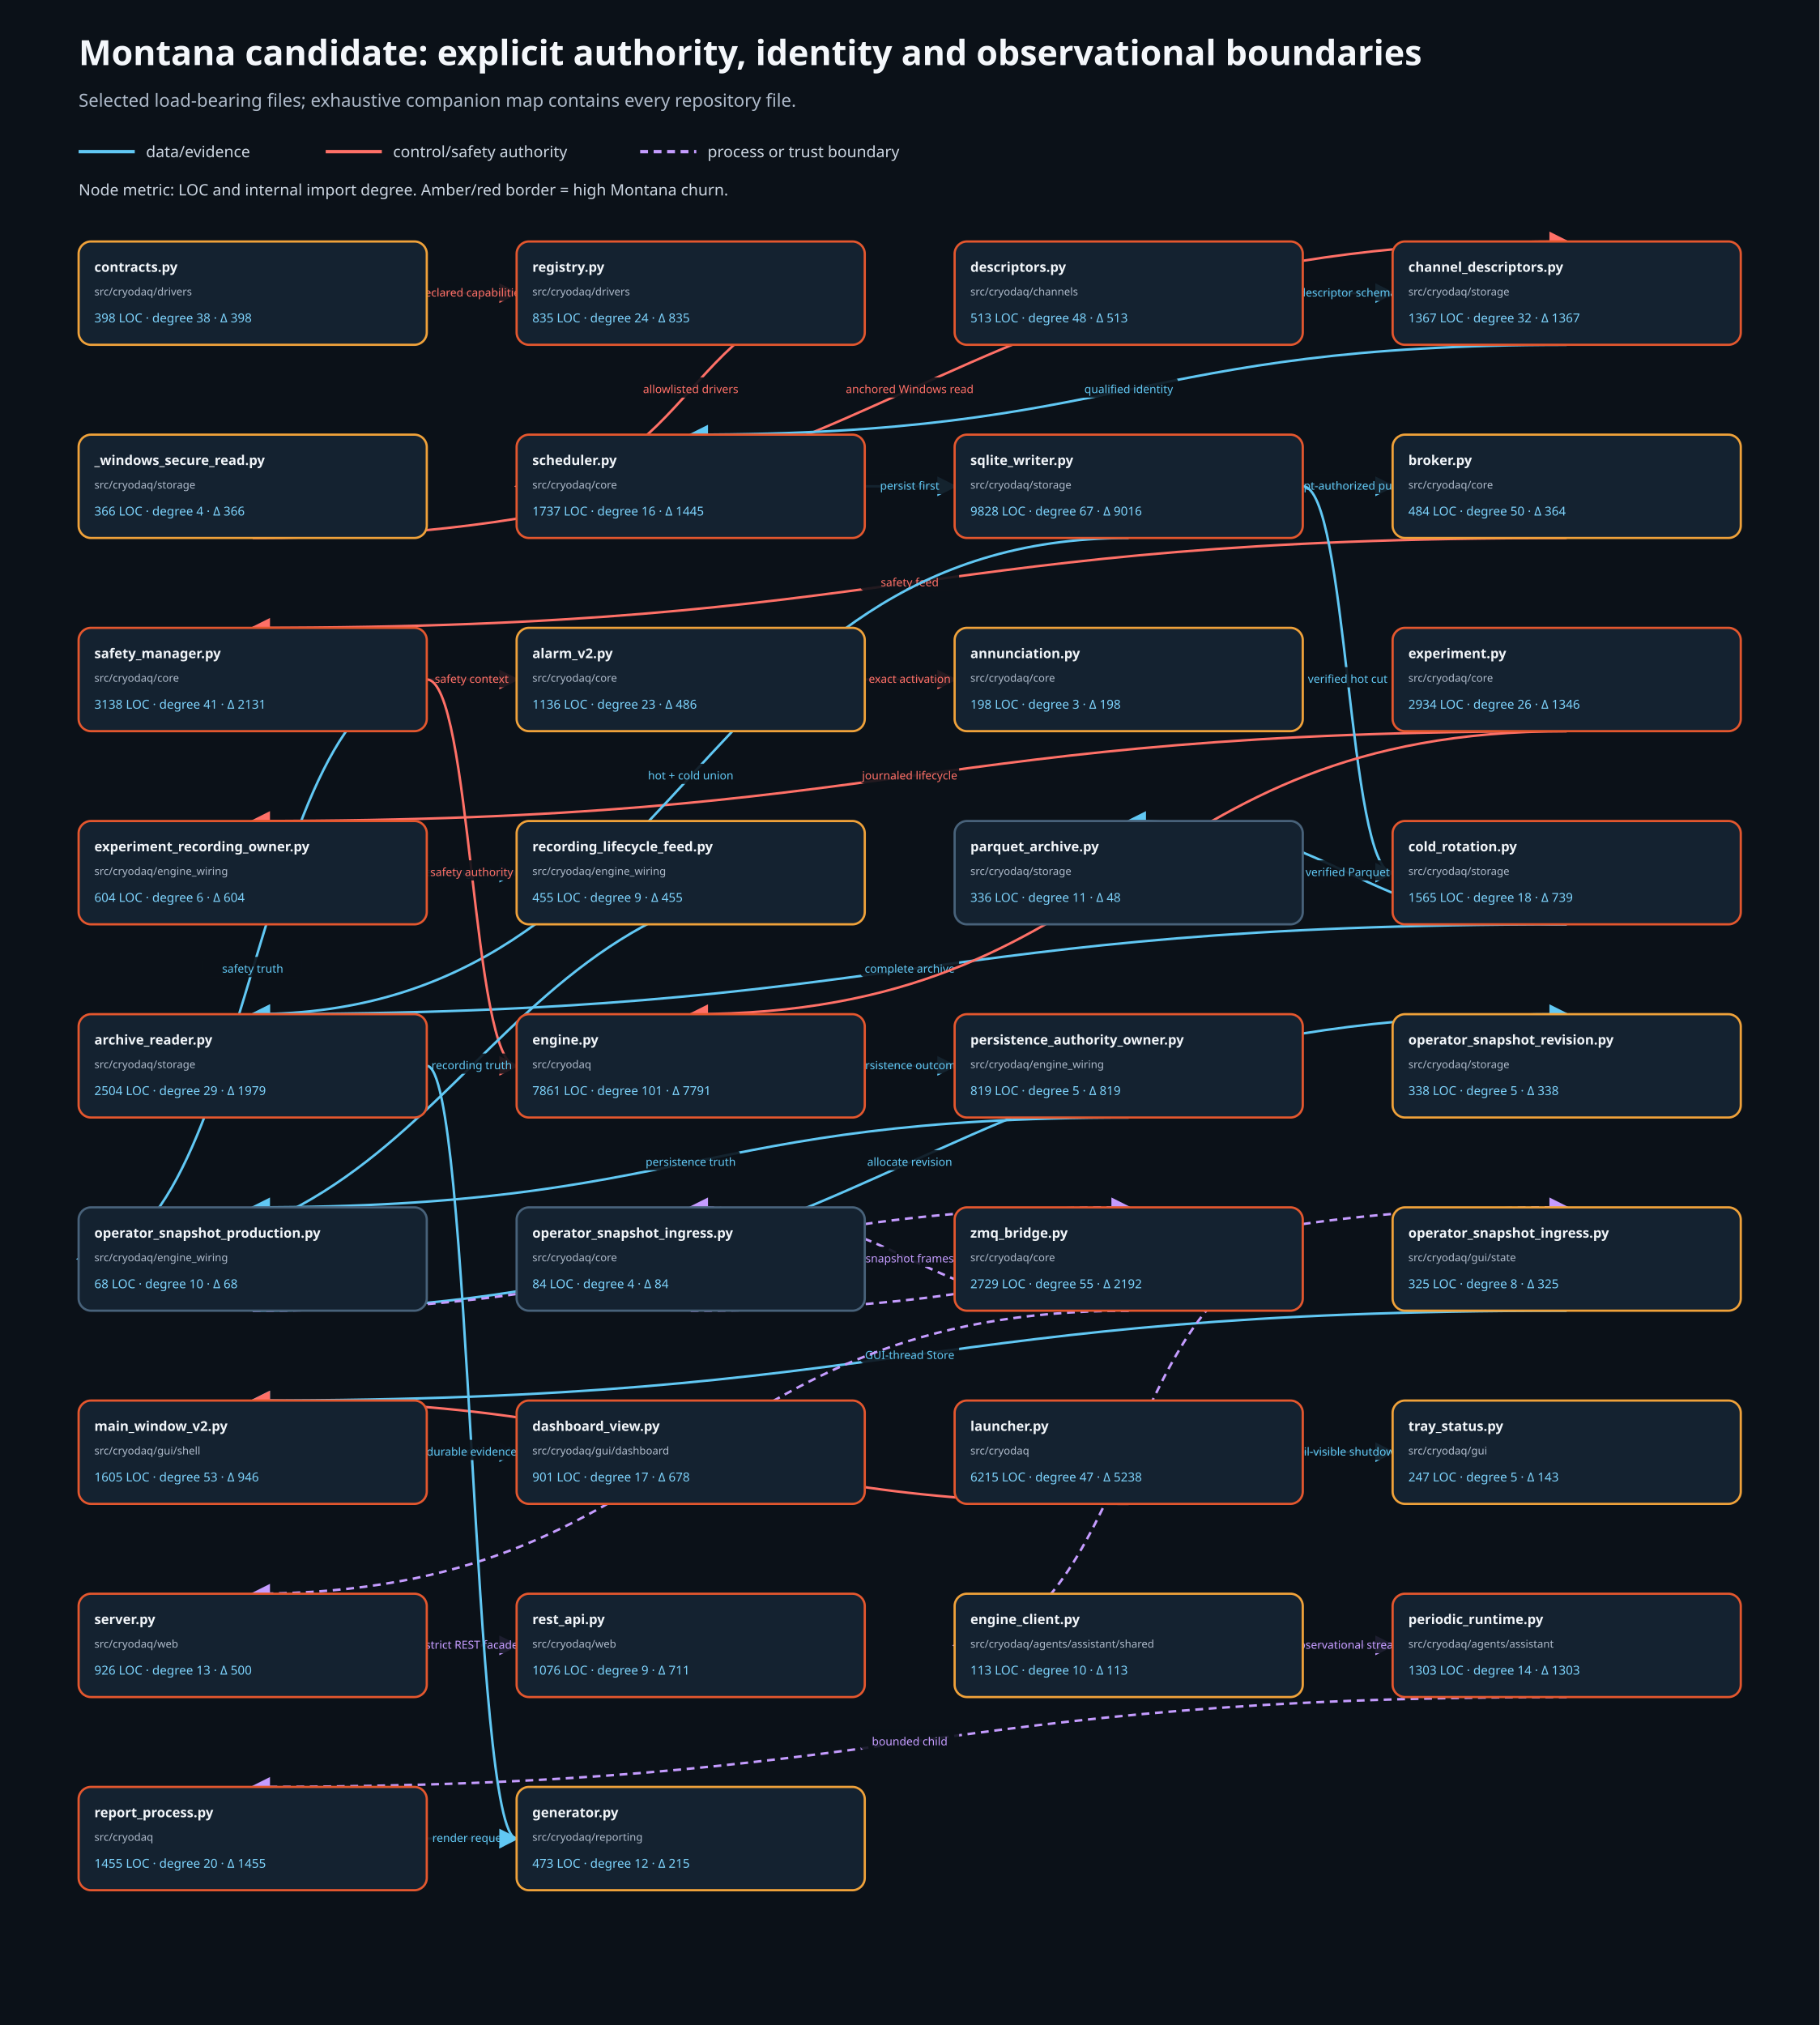
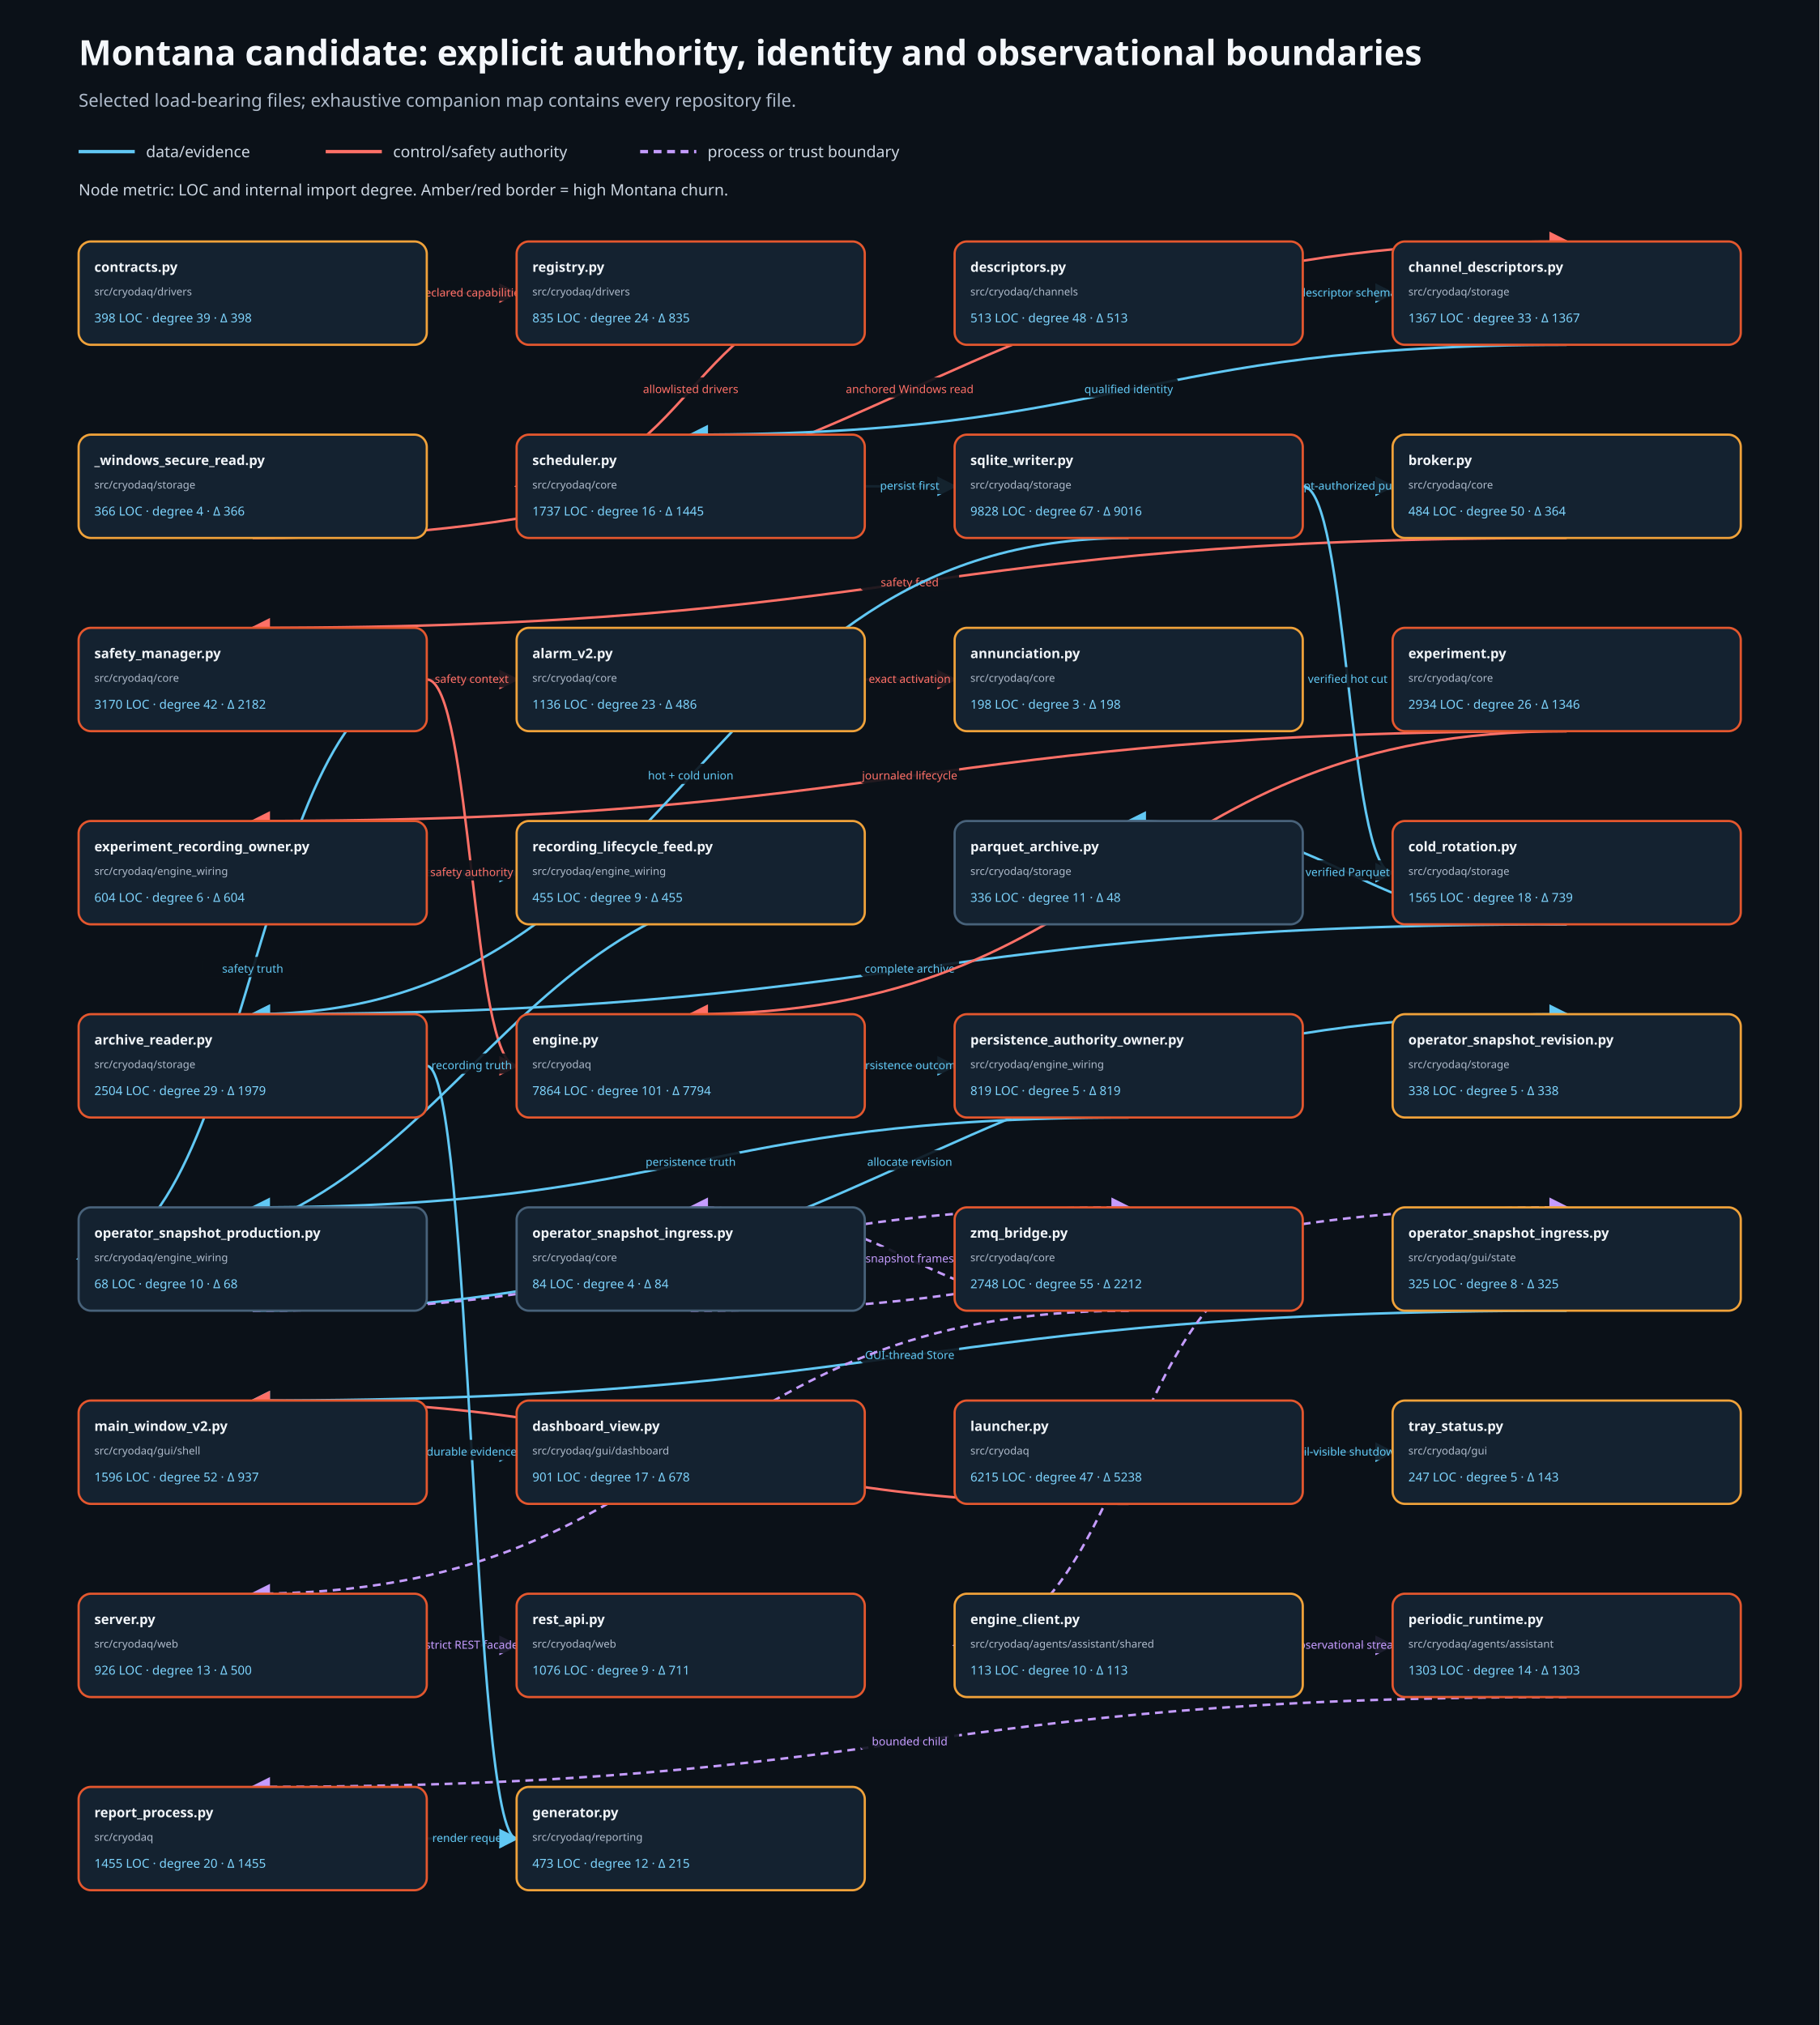
<svg xmlns="http://www.w3.org/2000/svg" role="img" aria-labelledby="title desc" viewBox="0 0 1620 1803" width="1620" height="1803">
  <defs>
    <marker id="dataArrow" markerWidth="8" markerHeight="8" refX="7" refY="4" orient="auto">
      <path d="M0,0 L8,4 L0,8 Z" fill="#61c8f4" />
    </marker>
    <marker id="controlArrow" markerWidth="8" markerHeight="8" refX="7" refY="4" orient="auto">
      <path d="M0,0 L8,4 L0,8 Z" fill="#ff7067" />
    </marker>
    <marker id="boundaryArrow" markerWidth="8" markerHeight="8" refX="7" refY="4" orient="auto">
      <path d="M0,0 L8,4 L0,8 Z" fill="#c59cff" />
    </marker>
  </defs>
  <rect width="100%" height="100%" fill="#0b1118" />
  <text x="70" y="58" fill="#f4f7fb" font-family="Segoe UI, sans-serif" font-size="31" font-weight="700">Montana candidate: explicit authority, identity and observational boundaries</text>
  <text x="70" y="95" fill="#aebaca" font-family="Segoe UI, sans-serif" font-size="16">Selected load-bearing files; exhaustive companion map contains every repository file.</text>
  <g aria-label="Legend" font-family="Segoe UI, sans-serif" font-size="14">
    <line x1="70" y1="135" x2="120" y2="135" stroke="#61c8f4" stroke-width="3" />
    <text x="130" y="140" fill="#cbd5e1">data/evidence</text>
    <line x1="290" y1="135" x2="340" y2="135" stroke="#ff7067" stroke-width="3" />
    <text x="350" y="140" fill="#cbd5e1">control/safety authority</text>
    <line x1="570" y1="135" x2="620" y2="135" stroke="#c59cff" stroke-width="3" stroke-dasharray="7 5" />
    <text x="630" y="140" fill="#cbd5e1">process or trust boundary</text>
    <text x="70" y="174" fill="#cbd5e1">Node metric: LOC and internal import degree. Amber/red border = high Montana churn.</text>
  </g>
  <g class="architecture-edges" fill="none">
    <path d="M380,261.0 C420.0,261.0 420.0,261.0 460,261.0" stroke="#ff7067" stroke-width="2.2" marker-end="url(#controlArrow)" />
    <rect x="376.0" y="250.0" width="88" height="18" rx="4" fill="#0b1118" opacity=".9" />
    <text x="420.0" y="264.0" text-anchor="middle" fill="#ff7067" font-family="Segoe UI, sans-serif" font-size="10">declared capabilities</text>
    <path d="M770,261.0 C615.0,261.0 615.0,433.0 460,433.0" stroke="#ff7067" stroke-width="2.2" marker-end="url(#controlArrow)" />
    <rect x="571.0" y="336.0" width="88" height="18" rx="4" fill="#0b1118" opacity=".9" />
    <text x="615.0" y="350.0" text-anchor="middle" fill="#ff7067" font-family="Segoe UI, sans-serif" font-size="10">allowlisted drivers</text>
    <path d="M1160,261.0 C1200.0,261.0 1200.0,261.0 1240,261.0" stroke="#61c8f4" stroke-width="2.2" marker-end="url(#dataArrow)" />
    <rect x="1156.0" y="250.0" width="88" height="18" rx="4" fill="#0b1118" opacity=".9" />
    <text x="1200.0" y="264.0" text-anchor="middle" fill="#61c8f4" font-family="Segoe UI, sans-serif" font-size="10">descriptor schema</text>
    <path d="M225.0,479 C810.0,479 810.0,215 1395.0,215" stroke="#ff7067" stroke-width="2.2" marker-end="url(#controlArrow)" />
    <rect x="766.0" y="336.0" width="88" height="18" rx="4" fill="#0b1118" opacity=".9" />
    <text x="810.0" y="350.0" text-anchor="middle" fill="#ff7067" font-family="Segoe UI, sans-serif" font-size="10">anchored Windows read</text>
    <path d="M1395.0,307 C1005.0,307 1005.0,387 615.0,387" stroke="#61c8f4" stroke-width="2.2" marker-end="url(#dataArrow)" />
    <rect x="961.0" y="336.0" width="88" height="18" rx="4" fill="#0b1118" opacity=".9" />
    <text x="1005.0" y="350.0" text-anchor="middle" fill="#61c8f4" font-family="Segoe UI, sans-serif" font-size="10">qualified identity</text>
    <path d="M770,433.0 C810.0,433.0 810.0,433.0 850,433.0" stroke="#61c8f4" stroke-width="2.2" marker-end="url(#dataArrow)" />
    <rect x="766.0" y="422.0" width="88" height="18" rx="4" fill="#0b1118" opacity=".9" />
    <text x="810.0" y="436.0" text-anchor="middle" fill="#61c8f4" font-family="Segoe UI, sans-serif" font-size="10">persist first</text>
    <path d="M1160,433.0 C1200.0,433.0 1200.0,433.0 1240,433.0" stroke="#61c8f4" stroke-width="2.2" marker-end="url(#dataArrow)" />
    <rect x="1156.0" y="422.0" width="88" height="18" rx="4" fill="#0b1118" opacity=".9" />
    <text x="1200.0" y="436.0" text-anchor="middle" fill="#61c8f4" font-family="Segoe UI, sans-serif" font-size="10">receipt-authorized publish</text>
    <path d="M1395.0,479 C810.0,479 810.0,559 225.0,559" stroke="#ff7067" stroke-width="2.2" marker-end="url(#controlArrow)" />
    <rect x="766.0" y="508.0" width="88" height="18" rx="4" fill="#0b1118" opacity=".9" />
    <text x="810.0" y="522.0" text-anchor="middle" fill="#ff7067" font-family="Segoe UI, sans-serif" font-size="10">safety feed</text>
    <path d="M380,605.0 C420.0,605.0 420.0,605.0 460,605.0" stroke="#ff7067" stroke-width="2.2" marker-end="url(#controlArrow)" />
    <rect x="376.0" y="594.0" width="88" height="18" rx="4" fill="#0b1118" opacity=".9" />
    <text x="420.0" y="608.0" text-anchor="middle" fill="#ff7067" font-family="Segoe UI, sans-serif" font-size="10">safety context</text>
    <path d="M770,605.0 C810.0,605.0 810.0,605.0 850,605.0" stroke="#ff7067" stroke-width="2.2" marker-end="url(#controlArrow)" />
    <rect x="766.0" y="594.0" width="88" height="18" rx="4" fill="#0b1118" opacity=".9" />
    <text x="810.0" y="608.0" text-anchor="middle" fill="#ff7067" font-family="Segoe UI, sans-serif" font-size="10">exact activation</text>
    <path d="M1395.0,651 C810.0,651 810.0,731 225.0,731" stroke="#ff7067" stroke-width="2.2" marker-end="url(#controlArrow)" />
    <rect x="766.0" y="680.0" width="88" height="18" rx="4" fill="#0b1118" opacity=".9" />
    <text x="810.0" y="694.0" text-anchor="middle" fill="#ff7067" font-family="Segoe UI, sans-serif" font-size="10">journaled lifecycle</text>
    <path d="M380,777.0 C420.0,777.0 420.0,777.0 460,777.0" stroke="#61c8f4" stroke-width="2.2" marker-end="url(#dataArrow)" />
    <rect x="376.0" y="766.0" width="88" height="18" rx="4" fill="#0b1118" opacity=".9" />
    <text x="420.0" y="780.0" text-anchor="middle" fill="#61c8f4" font-family="Segoe UI, sans-serif" font-size="10">recording outcome</text>
    <path d="M1160,433.0 C1200.0,433.0 1200.0,777.0 1240,777.0" stroke="#61c8f4" stroke-width="2.2" marker-end="url(#dataArrow)" />
    <rect x="1156.0" y="594.0" width="88" height="18" rx="4" fill="#0b1118" opacity=".9" />
    <text x="1200.0" y="608.0" text-anchor="middle" fill="#61c8f4" font-family="Segoe UI, sans-serif" font-size="10">verified hot cut</text>
    <path d="M1395.0,823 C1200.0,823 1200.0,731 1005.0,731" stroke="#61c8f4" stroke-width="2.2" marker-end="url(#dataArrow)" />
    <rect x="1156.0" y="766.0" width="88" height="18" rx="4" fill="#0b1118" opacity=".9" />
    <text x="1200.0" y="780.0" text-anchor="middle" fill="#61c8f4" font-family="Segoe UI, sans-serif" font-size="10">verified Parquet</text>
    <path d="M1395.0,823 C810.0,823 810.0,903 225.0,903" stroke="#61c8f4" stroke-width="2.2" marker-end="url(#dataArrow)" />
    <rect x="766.0" y="852.0" width="88" height="18" rx="4" fill="#0b1118" opacity=".9" />
    <text x="810.0" y="866.0" text-anchor="middle" fill="#61c8f4" font-family="Segoe UI, sans-serif" font-size="10">complete archive</text>
    <path d="M1005.0,479 C615.0,479 615.0,903 225.0,903" stroke="#61c8f4" stroke-width="2.2" marker-end="url(#dataArrow)" />
    <rect x="571.0" y="680.0" width="88" height="18" rx="4" fill="#0b1118" opacity=".9" />
    <text x="615.0" y="694.0" text-anchor="middle" fill="#61c8f4" font-family="Segoe UI, sans-serif" font-size="10">hot + cold union</text>
    <path d="M380,605.0 C420.0,605.0 420.0,949.0 460,949.0" stroke="#ff7067" stroke-width="2.2" marker-end="url(#controlArrow)" />
    <rect x="376.0" y="766.0" width="88" height="18" rx="4" fill="#0b1118" opacity=".9" />
    <text x="420.0" y="780.0" text-anchor="middle" fill="#ff7067" font-family="Segoe UI, sans-serif" font-size="10">safety authority</text>
    <path d="M1395.0,651 C1005.0,651 1005.0,903 615.0,903" stroke="#ff7067" stroke-width="2.2" marker-end="url(#controlArrow)" />
    <rect x="961.0" y="766.0" width="88" height="18" rx="4" fill="#0b1118" opacity=".9" />
    <text x="1005.0" y="780.0" text-anchor="middle" fill="#ff7067" font-family="Segoe UI, sans-serif" font-size="10">experiment commands</text>
    <path d="M770,949.0 C810.0,949.0 810.0,949.0 850,949.0" stroke="#61c8f4" stroke-width="2.2" marker-end="url(#dataArrow)" />
    <rect x="766.0" y="938.0" width="88" height="18" rx="4" fill="#0b1118" opacity=".9" />
    <text x="810.0" y="952.0" text-anchor="middle" fill="#61c8f4" font-family="Segoe UI, sans-serif" font-size="10">persistence outcomes</text>
    <path d="M770,777.0 C420.0,777.0 420.0,1121.0 70,1121.0" stroke="#61c8f4" stroke-width="2.2" marker-end="url(#dataArrow)" />
    <rect x="376.0" y="938.0" width="88" height="18" rx="4" fill="#0b1118" opacity=".9" />
    <text x="420.0" y="952.0" text-anchor="middle" fill="#61c8f4" font-family="Segoe UI, sans-serif" font-size="10">recording truth</text>
    <path d="M1005.0,995 C615.0,995 615.0,1075 225.0,1075" stroke="#61c8f4" stroke-width="2.2" marker-end="url(#dataArrow)" />
    <rect x="571.0" y="1024.0" width="88" height="18" rx="4" fill="#0b1118" opacity=".9" />
    <text x="615.0" y="1038.0" text-anchor="middle" fill="#61c8f4" font-family="Segoe UI, sans-serif" font-size="10">persistence truth</text>
    <path d="M380,605.0 C225.0,605.0 225.0,1121.0 70,1121.0" stroke="#61c8f4" stroke-width="2.2" marker-end="url(#dataArrow)" />
    <rect x="181.0" y="852.0" width="88" height="18" rx="4" fill="#0b1118" opacity=".9" />
    <text x="225.0" y="866.0" text-anchor="middle" fill="#61c8f4" font-family="Segoe UI, sans-serif" font-size="10">safety truth</text>
    <path d="M225.0,1167 C810.0,1167 810.0,903 1395.0,903" stroke="#61c8f4" stroke-width="2.2" marker-end="url(#dataArrow)" />
    <rect x="766.0" y="1024.0" width="88" height="18" rx="4" fill="#0b1118" opacity=".9" />
    <text x="810.0" y="1038.0" text-anchor="middle" fill="#61c8f4" font-family="Segoe UI, sans-serif" font-size="10">allocate revision</text>
    <path d="M225.0,1167 C615.0,1167 615.0,1075 1005.0,1075" stroke="#c59cff" stroke-width="2.2" marker-end="url(#boundaryArrow)" stroke-dasharray="7 5" />
    <rect x="571.0" y="1110.0" width="88" height="18" rx="4" fill="#0b1118" opacity=".9" />
    <text x="615.0" y="1124.0" text-anchor="middle" fill="#c59cff" font-family="Segoe UI, sans-serif" font-size="10">revisioned PUB</text>
    <path d="M1005.0,1167 C810.0,1167 810.0,1075 615.0,1075" stroke="#c59cff" stroke-width="2.2" marker-end="url(#boundaryArrow)" stroke-dasharray="7 5" />
    <rect x="766.0" y="1110.0" width="88" height="18" rx="4" fill="#0b1118" opacity=".9" />
    <text x="810.0" y="1124.0" text-anchor="middle" fill="#c59cff" font-family="Segoe UI, sans-serif" font-size="10">snapshot frames</text>
    <path d="M615.0,1167 C1005.0,1167 1005.0,1075 1395.0,1075" stroke="#c59cff" stroke-width="2.2" marker-end="url(#boundaryArrow)" stroke-dasharray="7 5" />
    <rect x="961.0" y="1110.0" width="88" height="18" rx="4" fill="#0b1118" opacity=".9" />
    <text x="1005.0" y="1124.0" text-anchor="middle" fill="#c59cff" font-family="Segoe UI, sans-serif" font-size="10">bounded queue</text>
    <path d="M1395.0,1167 C810.0,1167 810.0,1247 225.0,1247" stroke="#61c8f4" stroke-width="2.2" marker-end="url(#dataArrow)" />
    <rect x="766.0" y="1196.0" width="88" height="18" rx="4" fill="#0b1118" opacity=".9" />
    <text x="810.0" y="1210.0" text-anchor="middle" fill="#61c8f4" font-family="Segoe UI, sans-serif" font-size="10">GUI-thread Store</text>
    <path d="M380,1293.0 C420.0,1293.0 420.0,1293.0 460,1293.0" stroke="#61c8f4" stroke-width="2.2" marker-end="url(#dataArrow)" />
    <rect x="376.0" y="1282.0" width="88" height="18" rx="4" fill="#0b1118" opacity=".9" />
    <text x="420.0" y="1296.0" text-anchor="middle" fill="#61c8f4" font-family="Segoe UI, sans-serif" font-size="10">panoramic truth</text>
    <path d="M1005.0,1339 C615.0,1339 615.0,1247 225.0,1247" stroke="#ff7067" stroke-width="2.2" marker-end="url(#controlArrow)" />
    <rect x="571.0" y="1282.0" width="88" height="18" rx="4" fill="#0b1118" opacity=".9" />
    <text x="615.0" y="1296.0" text-anchor="middle" fill="#ff7067" font-family="Segoe UI, sans-serif" font-size="10">owns GUI lifecycle</text>
    <path d="M1160,1293.0 C1200.0,1293.0 1200.0,1293.0 1240,1293.0" stroke="#61c8f4" stroke-width="2.2" marker-end="url(#dataArrow)" />
    <rect x="1156.0" y="1282.0" width="88" height="18" rx="4" fill="#0b1118" opacity=".9" />
    <text x="1200.0" y="1296.0" text-anchor="middle" fill="#61c8f4" font-family="Segoe UI, sans-serif" font-size="10">fail-visible shutdown</text>
    <path d="M1005.0,1167 C615.0,1167 615.0,1419 225.0,1419" stroke="#c59cff" stroke-width="2.2" marker-end="url(#boundaryArrow)" stroke-dasharray="7 5" />
    <rect x="571.0" y="1282.0" width="88" height="18" rx="4" fill="#0b1118" opacity=".9" />
    <text x="615.0" y="1296.0" text-anchor="middle" fill="#c59cff" font-family="Segoe UI, sans-serif" font-size="10">monitoring transport</text>
    <path d="M380,1465.0 C420.0,1465.0 420.0,1465.0 460,1465.0" stroke="#c59cff" stroke-width="2.2" marker-end="url(#boundaryArrow)" stroke-dasharray="7 5" />
    <rect x="376.0" y="1454.0" width="88" height="18" rx="4" fill="#0b1118" opacity=".9" />
    <text x="420.0" y="1468.0" text-anchor="middle" fill="#c59cff" font-family="Segoe UI, sans-serif" font-size="10">strict REST facade</text>
    <path d="M1160,1121.0 C1005.0,1121.0 1005.0,1465.0 850,1465.0" stroke="#c59cff" stroke-width="2.2" marker-end="url(#boundaryArrow)" stroke-dasharray="7 5" />
    <rect x="961.0" y="1282.0" width="88" height="18" rx="4" fill="#0b1118" opacity=".9" />
    <text x="1005.0" y="1296.0" text-anchor="middle" fill="#c59cff" font-family="Segoe UI, sans-serif" font-size="10">allowlisted query</text>
    <path d="M1160,1465.0 C1200.0,1465.0 1200.0,1465.0 1240,1465.0" stroke="#c59cff" stroke-width="2.2" marker-end="url(#boundaryArrow)" stroke-dasharray="7 5" />
    <rect x="1156.0" y="1454.0" width="88" height="18" rx="4" fill="#0b1118" opacity=".9" />
    <text x="1200.0" y="1468.0" text-anchor="middle" fill="#c59cff" font-family="Segoe UI, sans-serif" font-size="10">observational stream</text>
    <path d="M1395.0,1511 C810.0,1511 810.0,1591 225.0,1591" stroke="#c59cff" stroke-width="2.2" marker-end="url(#boundaryArrow)" stroke-dasharray="7 5" />
    <rect x="766.0" y="1540.0" width="88" height="18" rx="4" fill="#0b1118" opacity=".9" />
    <text x="810.0" y="1554.0" text-anchor="middle" fill="#c59cff" font-family="Segoe UI, sans-serif" font-size="10">bounded child</text>
    <path d="M380,1637.0 C420.0,1637.0 420.0,1637.0 460,1637.0" stroke="#61c8f4" stroke-width="2.2" marker-end="url(#dataArrow)" />
    <rect x="376.0" y="1626.0" width="88" height="18" rx="4" fill="#0b1118" opacity=".9" />
    <text x="420.0" y="1640.0" text-anchor="middle" fill="#61c8f4" font-family="Segoe UI, sans-serif" font-size="10">render request</text>
    <path d="M380,949.0 C420.0,949.0 420.0,1637.0 460,1637.0" stroke="#61c8f4" stroke-width="2.2" marker-end="url(#dataArrow)" />
    <rect x="376.0" y="1282.0" width="88" height="18" rx="4" fill="#0b1118" opacity=".9" />
    <text x="420.0" y="1296.0" text-anchor="middle" fill="#61c8f4" font-family="Segoe UI, sans-serif" font-size="10">durable evidence</text>
  </g>
  <g class="important-files" font-family="Segoe UI, sans-serif">
-     <g class="file-node" data-path="src/cryodaq/drivers/contracts.py" data-kind="blob" role="group" aria-label="src/cryodaq/drivers/contracts.py | 398 LOC | internal degree 38 | churn 398">
+     <g class="file-node" data-path="src/cryodaq/drivers/contracts.py" data-kind="blob" role="group" aria-label="src/cryodaq/drivers/contracts.py | 398 LOC | internal degree 39 | churn 398">
      <rect x="70" y="215" width="310" height="92" rx="11" fill="#142230" stroke="#f0a23a" stroke-width="2" />
      <text x="84" y="242" fill="#f1f5f9" font-size="12" font-weight="700">contracts.py</text>
      <text x="84" y="263" fill="#aebaca" font-size="9.5">src/cryodaq/drivers</text>
-       <text x="84" y="287" fill="#7dd3fc" font-size="11">398 LOC · degree 38 · Δ 398</text>
+       <text x="84" y="287" fill="#7dd3fc" font-size="11">398 LOC · degree 39 · Δ 398</text>
    </g>
    <g class="file-node" data-path="src/cryodaq/drivers/registry.py" data-kind="blob" role="group" aria-label="src/cryodaq/drivers/registry.py | 835 LOC | internal degree 24 | churn 835">
      <rect x="460" y="215" width="310" height="92" rx="11" fill="#142230" stroke="#e4572e" stroke-width="2" />
      <text x="474" y="242" fill="#f1f5f9" font-size="12" font-weight="700">registry.py</text>
      <text x="474" y="263" fill="#aebaca" font-size="9.5">src/cryodaq/drivers</text>
      <text x="474" y="287" fill="#7dd3fc" font-size="11">835 LOC · degree 24 · Δ 835</text>
    </g>
    <g class="file-node" data-path="src/cryodaq/channels/descriptors.py" data-kind="blob" role="group" aria-label="src/cryodaq/channels/descriptors.py | 513 LOC | internal degree 48 | churn 513">
      <rect x="850" y="215" width="310" height="92" rx="11" fill="#142230" stroke="#e4572e" stroke-width="2" />
      <text x="864" y="242" fill="#f1f5f9" font-size="12" font-weight="700">descriptors.py</text>
      <text x="864" y="263" fill="#aebaca" font-size="9.5">src/cryodaq/channels</text>
      <text x="864" y="287" fill="#7dd3fc" font-size="11">513 LOC · degree 48 · Δ 513</text>
    </g>
-     <g class="file-node" data-path="src/cryodaq/storage/channel_descriptors.py" data-kind="blob" role="group" aria-label="src/cryodaq/storage/channel_descriptors.py | 1367 LOC | internal degree 32 | churn 1367">
+     <g class="file-node" data-path="src/cryodaq/storage/channel_descriptors.py" data-kind="blob" role="group" aria-label="src/cryodaq/storage/channel_descriptors.py | 1367 LOC | internal degree 33 | churn 1367">
      <rect x="1240" y="215" width="310" height="92" rx="11" fill="#142230" stroke="#e4572e" stroke-width="2" />
      <text x="1254" y="242" fill="#f1f5f9" font-size="12" font-weight="700">channel_descriptors.py</text>
      <text x="1254" y="263" fill="#aebaca" font-size="9.5">src/cryodaq/storage</text>
-       <text x="1254" y="287" fill="#7dd3fc" font-size="11">1367 LOC · degree 32 · Δ 1367</text>
+       <text x="1254" y="287" fill="#7dd3fc" font-size="11">1367 LOC · degree 33 · Δ 1367</text>
    </g>
    <g class="file-node" data-path="src/cryodaq/storage/_windows_secure_read.py" data-kind="blob" role="group" aria-label="src/cryodaq/storage/_windows_secure_read.py | 366 LOC | internal degree 4 | churn 366">
      <rect x="70" y="387" width="310" height="92" rx="11" fill="#142230" stroke="#f0a23a" stroke-width="2" />
      <text x="84" y="414" fill="#f1f5f9" font-size="12" font-weight="700">_windows_secure_read.py</text>
      <text x="84" y="435" fill="#aebaca" font-size="9.5">src/cryodaq/storage</text>
      <text x="84" y="459" fill="#7dd3fc" font-size="11">366 LOC · degree 4 · Δ 366</text>
    </g>
    <g class="file-node" data-path="src/cryodaq/core/scheduler.py" data-kind="blob" role="group" aria-label="src/cryodaq/core/scheduler.py | 1737 LOC | internal degree 16 | churn 1445">
      <rect x="460" y="387" width="310" height="92" rx="11" fill="#142230" stroke="#e4572e" stroke-width="2" />
      <text x="474" y="414" fill="#f1f5f9" font-size="12" font-weight="700">scheduler.py</text>
      <text x="474" y="435" fill="#aebaca" font-size="9.5">src/cryodaq/core</text>
      <text x="474" y="459" fill="#7dd3fc" font-size="11">1737 LOC · degree 16 · Δ 1445</text>
    </g>
    <g class="file-node" data-path="src/cryodaq/storage/sqlite_writer.py" data-kind="blob" role="group" aria-label="src/cryodaq/storage/sqlite_writer.py | 9828 LOC | internal degree 67 | churn 9016">
      <rect x="850" y="387" width="310" height="92" rx="11" fill="#142230" stroke="#e4572e" stroke-width="2" />
      <text x="864" y="414" fill="#f1f5f9" font-size="12" font-weight="700">sqlite_writer.py</text>
      <text x="864" y="435" fill="#aebaca" font-size="9.5">src/cryodaq/storage</text>
      <text x="864" y="459" fill="#7dd3fc" font-size="11">9828 LOC · degree 67 · Δ 9016</text>
    </g>
    <g class="file-node" data-path="src/cryodaq/core/broker.py" data-kind="blob" role="group" aria-label="src/cryodaq/core/broker.py | 484 LOC | internal degree 50 | churn 364">
      <rect x="1240" y="387" width="310" height="92" rx="11" fill="#142230" stroke="#f0a23a" stroke-width="2" />
      <text x="1254" y="414" fill="#f1f5f9" font-size="12" font-weight="700">broker.py</text>
      <text x="1254" y="435" fill="#aebaca" font-size="9.5">src/cryodaq/core</text>
      <text x="1254" y="459" fill="#7dd3fc" font-size="11">484 LOC · degree 50 · Δ 364</text>
    </g>
-     <g class="file-node" data-path="src/cryodaq/core/safety_manager.py" data-kind="blob" role="group" aria-label="src/cryodaq/core/safety_manager.py | 3138 LOC | internal degree 41 | churn 2131">
+     <g class="file-node" data-path="src/cryodaq/core/safety_manager.py" data-kind="blob" role="group" aria-label="src/cryodaq/core/safety_manager.py | 3170 LOC | internal degree 42 | churn 2182">
      <rect x="70" y="559" width="310" height="92" rx="11" fill="#142230" stroke="#e4572e" stroke-width="2" />
      <text x="84" y="586" fill="#f1f5f9" font-size="12" font-weight="700">safety_manager.py</text>
      <text x="84" y="607" fill="#aebaca" font-size="9.5">src/cryodaq/core</text>
-       <text x="84" y="631" fill="#7dd3fc" font-size="11">3138 LOC · degree 41 · Δ 2131</text>
+       <text x="84" y="631" fill="#7dd3fc" font-size="11">3170 LOC · degree 42 · Δ 2182</text>
    </g>
    <g class="file-node" data-path="src/cryodaq/core/alarm_v2.py" data-kind="blob" role="group" aria-label="src/cryodaq/core/alarm_v2.py | 1136 LOC | internal degree 23 | churn 486">
      <rect x="460" y="559" width="310" height="92" rx="11" fill="#142230" stroke="#f0a23a" stroke-width="2" />
      <text x="474" y="586" fill="#f1f5f9" font-size="12" font-weight="700">alarm_v2.py</text>
      <text x="474" y="607" fill="#aebaca" font-size="9.5">src/cryodaq/core</text>
      <text x="474" y="631" fill="#7dd3fc" font-size="11">1136 LOC · degree 23 · Δ 486</text>
    </g>
    <g class="file-node" data-path="src/cryodaq/core/annunciation.py" data-kind="blob" role="group" aria-label="src/cryodaq/core/annunciation.py | 198 LOC | internal degree 3 | churn 198">
      <rect x="850" y="559" width="310" height="92" rx="11" fill="#142230" stroke="#f0a23a" stroke-width="2" />
      <text x="864" y="586" fill="#f1f5f9" font-size="12" font-weight="700">annunciation.py</text>
      <text x="864" y="607" fill="#aebaca" font-size="9.5">src/cryodaq/core</text>
      <text x="864" y="631" fill="#7dd3fc" font-size="11">198 LOC · degree 3 · Δ 198</text>
    </g>
    <g class="file-node" data-path="src/cryodaq/core/experiment.py" data-kind="blob" role="group" aria-label="src/cryodaq/core/experiment.py | 2934 LOC | internal degree 26 | churn 1346">
      <rect x="1240" y="559" width="310" height="92" rx="11" fill="#142230" stroke="#e4572e" stroke-width="2" />
      <text x="1254" y="586" fill="#f1f5f9" font-size="12" font-weight="700">experiment.py</text>
      <text x="1254" y="607" fill="#aebaca" font-size="9.5">src/cryodaq/core</text>
      <text x="1254" y="631" fill="#7dd3fc" font-size="11">2934 LOC · degree 26 · Δ 1346</text>
    </g>
    <g class="file-node" data-path="src/cryodaq/engine_wiring/experiment_recording_owner.py" data-kind="blob" role="group" aria-label="src/cryodaq/engine_wiring/experiment_recording_owner.py | 604 LOC | internal degree 6 | churn 604">
      <rect x="70" y="731" width="310" height="92" rx="11" fill="#142230" stroke="#e4572e" stroke-width="2" />
      <text x="84" y="758" fill="#f1f5f9" font-size="12" font-weight="700">experiment_recording_owner.py</text>
      <text x="84" y="779" fill="#aebaca" font-size="9.5">src/cryodaq/engine_wiring</text>
      <text x="84" y="803" fill="#7dd3fc" font-size="11">604 LOC · degree 6 · Δ 604</text>
    </g>
    <g class="file-node" data-path="src/cryodaq/engine_wiring/recording_lifecycle_feed.py" data-kind="blob" role="group" aria-label="src/cryodaq/engine_wiring/recording_lifecycle_feed.py | 455 LOC | internal degree 9 | churn 455">
      <rect x="460" y="731" width="310" height="92" rx="11" fill="#142230" stroke="#f0a23a" stroke-width="2" />
      <text x="474" y="758" fill="#f1f5f9" font-size="12" font-weight="700">recording_lifecycle_feed.py</text>
      <text x="474" y="779" fill="#aebaca" font-size="9.5">src/cryodaq/engine_wiring</text>
      <text x="474" y="803" fill="#7dd3fc" font-size="11">455 LOC · degree 9 · Δ 455</text>
    </g>
    <g class="file-node" data-path="src/cryodaq/storage/parquet_archive.py" data-kind="blob" role="group" aria-label="src/cryodaq/storage/parquet_archive.py | 336 LOC | internal degree 11 | churn 48">
      <rect x="850" y="731" width="310" height="92" rx="11" fill="#142230" stroke="#48627a" stroke-width="2" />
      <text x="864" y="758" fill="#f1f5f9" font-size="12" font-weight="700">parquet_archive.py</text>
      <text x="864" y="779" fill="#aebaca" font-size="9.5">src/cryodaq/storage</text>
      <text x="864" y="803" fill="#7dd3fc" font-size="11">336 LOC · degree 11 · Δ 48</text>
    </g>
    <g class="file-node" data-path="src/cryodaq/storage/cold_rotation.py" data-kind="blob" role="group" aria-label="src/cryodaq/storage/cold_rotation.py | 1565 LOC | internal degree 18 | churn 739">
      <rect x="1240" y="731" width="310" height="92" rx="11" fill="#142230" stroke="#e4572e" stroke-width="2" />
      <text x="1254" y="758" fill="#f1f5f9" font-size="12" font-weight="700">cold_rotation.py</text>
      <text x="1254" y="779" fill="#aebaca" font-size="9.5">src/cryodaq/storage</text>
      <text x="1254" y="803" fill="#7dd3fc" font-size="11">1565 LOC · degree 18 · Δ 739</text>
    </g>
    <g class="file-node" data-path="src/cryodaq/storage/archive_reader.py" data-kind="blob" role="group" aria-label="src/cryodaq/storage/archive_reader.py | 2504 LOC | internal degree 29 | churn 1979">
      <rect x="70" y="903" width="310" height="92" rx="11" fill="#142230" stroke="#e4572e" stroke-width="2" />
      <text x="84" y="930" fill="#f1f5f9" font-size="12" font-weight="700">archive_reader.py</text>
      <text x="84" y="951" fill="#aebaca" font-size="9.5">src/cryodaq/storage</text>
      <text x="84" y="975" fill="#7dd3fc" font-size="11">2504 LOC · degree 29 · Δ 1979</text>
    </g>
-     <g class="file-node" data-path="src/cryodaq/engine.py" data-kind="blob" role="group" aria-label="src/cryodaq/engine.py | 7861 LOC | internal degree 101 | churn 7791">
+     <g class="file-node" data-path="src/cryodaq/engine.py" data-kind="blob" role="group" aria-label="src/cryodaq/engine.py | 7864 LOC | internal degree 101 | churn 7794">
      <rect x="460" y="903" width="310" height="92" rx="11" fill="#142230" stroke="#e4572e" stroke-width="2" />
      <text x="474" y="930" fill="#f1f5f9" font-size="12" font-weight="700">engine.py</text>
      <text x="474" y="951" fill="#aebaca" font-size="9.5">src/cryodaq</text>
-       <text x="474" y="975" fill="#7dd3fc" font-size="11">7861 LOC · degree 101 · Δ 7791</text>
+       <text x="474" y="975" fill="#7dd3fc" font-size="11">7864 LOC · degree 101 · Δ 7794</text>
    </g>
    <g class="file-node" data-path="src/cryodaq/engine_wiring/persistence_authority_owner.py" data-kind="blob" role="group" aria-label="src/cryodaq/engine_wiring/persistence_authority_owner.py | 819 LOC | internal degree 5 | churn 819">
      <rect x="850" y="903" width="310" height="92" rx="11" fill="#142230" stroke="#e4572e" stroke-width="2" />
      <text x="864" y="930" fill="#f1f5f9" font-size="12" font-weight="700">persistence_authority_owner.py</text>
      <text x="864" y="951" fill="#aebaca" font-size="9.5">src/cryodaq/engine_wiring</text>
      <text x="864" y="975" fill="#7dd3fc" font-size="11">819 LOC · degree 5 · Δ 819</text>
    </g>
    <g class="file-node" data-path="src/cryodaq/storage/operator_snapshot_revision.py" data-kind="blob" role="group" aria-label="src/cryodaq/storage/operator_snapshot_revision.py | 338 LOC | internal degree 5 | churn 338">
      <rect x="1240" y="903" width="310" height="92" rx="11" fill="#142230" stroke="#f0a23a" stroke-width="2" />
      <text x="1254" y="930" fill="#f1f5f9" font-size="12" font-weight="700">operator_snapshot_revision.py</text>
      <text x="1254" y="951" fill="#aebaca" font-size="9.5">src/cryodaq/storage</text>
      <text x="1254" y="975" fill="#7dd3fc" font-size="11">338 LOC · degree 5 · Δ 338</text>
    </g>
    <g class="file-node" data-path="src/cryodaq/engine_wiring/operator_snapshot_production.py" data-kind="blob" role="group" aria-label="src/cryodaq/engine_wiring/operator_snapshot_production.py | 68 LOC | internal degree 10 | churn 68">
      <rect x="70" y="1075" width="310" height="92" rx="11" fill="#142230" stroke="#48627a" stroke-width="2" />
      <text x="84" y="1102" fill="#f1f5f9" font-size="12" font-weight="700">operator_snapshot_production.py</text>
      <text x="84" y="1123" fill="#aebaca" font-size="9.5">src/cryodaq/engine_wiring</text>
      <text x="84" y="1147" fill="#7dd3fc" font-size="11">68 LOC · degree 10 · Δ 68</text>
    </g>
    <g class="file-node" data-path="src/cryodaq/core/operator_snapshot_ingress.py" data-kind="blob" role="group" aria-label="src/cryodaq/core/operator_snapshot_ingress.py | 84 LOC | internal degree 4 | churn 84">
      <rect x="460" y="1075" width="310" height="92" rx="11" fill="#142230" stroke="#48627a" stroke-width="2" />
      <text x="474" y="1102" fill="#f1f5f9" font-size="12" font-weight="700">operator_snapshot_ingress.py</text>
      <text x="474" y="1123" fill="#aebaca" font-size="9.5">src/cryodaq/core</text>
      <text x="474" y="1147" fill="#7dd3fc" font-size="11">84 LOC · degree 4 · Δ 84</text>
    </g>
-     <g class="file-node" data-path="src/cryodaq/core/zmq_bridge.py" data-kind="blob" role="group" aria-label="src/cryodaq/core/zmq_bridge.py | 2729 LOC | internal degree 55 | churn 2192">
+     <g class="file-node" data-path="src/cryodaq/core/zmq_bridge.py" data-kind="blob" role="group" aria-label="src/cryodaq/core/zmq_bridge.py | 2748 LOC | internal degree 55 | churn 2212">
      <rect x="850" y="1075" width="310" height="92" rx="11" fill="#142230" stroke="#e4572e" stroke-width="2" />
      <text x="864" y="1102" fill="#f1f5f9" font-size="12" font-weight="700">zmq_bridge.py</text>
      <text x="864" y="1123" fill="#aebaca" font-size="9.5">src/cryodaq/core</text>
-       <text x="864" y="1147" fill="#7dd3fc" font-size="11">2729 LOC · degree 55 · Δ 2192</text>
+       <text x="864" y="1147" fill="#7dd3fc" font-size="11">2748 LOC · degree 55 · Δ 2212</text>
    </g>
    <g class="file-node" data-path="src/cryodaq/gui/state/operator_snapshot_ingress.py" data-kind="blob" role="group" aria-label="src/cryodaq/gui/state/operator_snapshot_ingress.py | 325 LOC | internal degree 8 | churn 325">
      <rect x="1240" y="1075" width="310" height="92" rx="11" fill="#142230" stroke="#f0a23a" stroke-width="2" />
      <text x="1254" y="1102" fill="#f1f5f9" font-size="12" font-weight="700">operator_snapshot_ingress.py</text>
      <text x="1254" y="1123" fill="#aebaca" font-size="9.5">src/cryodaq/gui/state</text>
      <text x="1254" y="1147" fill="#7dd3fc" font-size="11">325 LOC · degree 8 · Δ 325</text>
    </g>
-     <g class="file-node" data-path="src/cryodaq/gui/shell/main_window_v2.py" data-kind="blob" role="group" aria-label="src/cryodaq/gui/shell/main_window_v2.py | 1605 LOC | internal degree 53 | churn 946">
+     <g class="file-node" data-path="src/cryodaq/gui/shell/main_window_v2.py" data-kind="blob" role="group" aria-label="src/cryodaq/gui/shell/main_window_v2.py | 1596 LOC | internal degree 52 | churn 937">
      <rect x="70" y="1247" width="310" height="92" rx="11" fill="#142230" stroke="#e4572e" stroke-width="2" />
      <text x="84" y="1274" fill="#f1f5f9" font-size="12" font-weight="700">main_window_v2.py</text>
      <text x="84" y="1295" fill="#aebaca" font-size="9.5">src/cryodaq/gui/shell</text>
-       <text x="84" y="1319" fill="#7dd3fc" font-size="11">1605 LOC · degree 53 · Δ 946</text>
+       <text x="84" y="1319" fill="#7dd3fc" font-size="11">1596 LOC · degree 52 · Δ 937</text>
    </g>
    <g class="file-node" data-path="src/cryodaq/gui/dashboard/dashboard_view.py" data-kind="blob" role="group" aria-label="src/cryodaq/gui/dashboard/dashboard_view.py | 901 LOC | internal degree 17 | churn 678">
      <rect x="460" y="1247" width="310" height="92" rx="11" fill="#142230" stroke="#e4572e" stroke-width="2" />
      <text x="474" y="1274" fill="#f1f5f9" font-size="12" font-weight="700">dashboard_view.py</text>
      <text x="474" y="1295" fill="#aebaca" font-size="9.5">src/cryodaq/gui/dashboard</text>
      <text x="474" y="1319" fill="#7dd3fc" font-size="11">901 LOC · degree 17 · Δ 678</text>
    </g>
    <g class="file-node" data-path="src/cryodaq/launcher.py" data-kind="blob" role="group" aria-label="src/cryodaq/launcher.py | 6215 LOC | internal degree 47 | churn 5238">
      <rect x="850" y="1247" width="310" height="92" rx="11" fill="#142230" stroke="#e4572e" stroke-width="2" />
      <text x="864" y="1274" fill="#f1f5f9" font-size="12" font-weight="700">launcher.py</text>
      <text x="864" y="1295" fill="#aebaca" font-size="9.5">src/cryodaq</text>
      <text x="864" y="1319" fill="#7dd3fc" font-size="11">6215 LOC · degree 47 · Δ 5238</text>
    </g>
    <g class="file-node" data-path="src/cryodaq/gui/tray_status.py" data-kind="blob" role="group" aria-label="src/cryodaq/gui/tray_status.py | 247 LOC | internal degree 5 | churn 143">
      <rect x="1240" y="1247" width="310" height="92" rx="11" fill="#142230" stroke="#f0a23a" stroke-width="2" />
      <text x="1254" y="1274" fill="#f1f5f9" font-size="12" font-weight="700">tray_status.py</text>
      <text x="1254" y="1295" fill="#aebaca" font-size="9.5">src/cryodaq/gui</text>
      <text x="1254" y="1319" fill="#7dd3fc" font-size="11">247 LOC · degree 5 · Δ 143</text>
    </g>
    <g class="file-node" data-path="src/cryodaq/web/server.py" data-kind="blob" role="group" aria-label="src/cryodaq/web/server.py | 926 LOC | internal degree 13 | churn 500">
      <rect x="70" y="1419" width="310" height="92" rx="11" fill="#142230" stroke="#e4572e" stroke-width="2" />
      <text x="84" y="1446" fill="#f1f5f9" font-size="12" font-weight="700">server.py</text>
      <text x="84" y="1467" fill="#aebaca" font-size="9.5">src/cryodaq/web</text>
      <text x="84" y="1491" fill="#7dd3fc" font-size="11">926 LOC · degree 13 · Δ 500</text>
    </g>
    <g class="file-node" data-path="src/cryodaq/web/rest_api.py" data-kind="blob" role="group" aria-label="src/cryodaq/web/rest_api.py | 1076 LOC | internal degree 9 | churn 711">
      <rect x="460" y="1419" width="310" height="92" rx="11" fill="#142230" stroke="#e4572e" stroke-width="2" />
      <text x="474" y="1446" fill="#f1f5f9" font-size="12" font-weight="700">rest_api.py</text>
      <text x="474" y="1467" fill="#aebaca" font-size="9.5">src/cryodaq/web</text>
      <text x="474" y="1491" fill="#7dd3fc" font-size="11">1076 LOC · degree 9 · Δ 711</text>
    </g>
    <g class="file-node" data-path="src/cryodaq/agents/assistant/shared/engine_client.py" data-kind="blob" role="group" aria-label="src/cryodaq/agents/assistant/shared/engine_client.py | 113 LOC | internal degree 10 | churn 113">
      <rect x="850" y="1419" width="310" height="92" rx="11" fill="#142230" stroke="#f0a23a" stroke-width="2" />
      <text x="864" y="1446" fill="#f1f5f9" font-size="12" font-weight="700">engine_client.py</text>
      <text x="864" y="1467" fill="#aebaca" font-size="9.5">src/cryodaq/agents/assistant/shared</text>
      <text x="864" y="1491" fill="#7dd3fc" font-size="11">113 LOC · degree 10 · Δ 113</text>
    </g>
    <g class="file-node" data-path="src/cryodaq/agents/assistant/periodic_runtime.py" data-kind="blob" role="group" aria-label="src/cryodaq/agents/assistant/periodic_runtime.py | 1303 LOC | internal degree 14 | churn 1303">
      <rect x="1240" y="1419" width="310" height="92" rx="11" fill="#142230" stroke="#e4572e" stroke-width="2" />
      <text x="1254" y="1446" fill="#f1f5f9" font-size="12" font-weight="700">periodic_runtime.py</text>
      <text x="1254" y="1467" fill="#aebaca" font-size="9.5">src/cryodaq/agents/assistant</text>
      <text x="1254" y="1491" fill="#7dd3fc" font-size="11">1303 LOC · degree 14 · Δ 1303</text>
    </g>
    <g class="file-node" data-path="src/cryodaq/report_process.py" data-kind="blob" role="group" aria-label="src/cryodaq/report_process.py | 1455 LOC | internal degree 20 | churn 1455">
      <rect x="70" y="1591" width="310" height="92" rx="11" fill="#142230" stroke="#e4572e" stroke-width="2" />
      <text x="84" y="1618" fill="#f1f5f9" font-size="12" font-weight="700">report_process.py</text>
      <text x="84" y="1639" fill="#aebaca" font-size="9.5">src/cryodaq</text>
      <text x="84" y="1663" fill="#7dd3fc" font-size="11">1455 LOC · degree 20 · Δ 1455</text>
    </g>
    <g class="file-node" data-path="src/cryodaq/reporting/generator.py" data-kind="blob" role="group" aria-label="src/cryodaq/reporting/generator.py | 473 LOC | internal degree 12 | churn 215">
      <rect x="460" y="1591" width="310" height="92" rx="11" fill="#142230" stroke="#f0a23a" stroke-width="2" />
      <text x="474" y="1618" fill="#f1f5f9" font-size="12" font-weight="700">generator.py</text>
      <text x="474" y="1639" fill="#aebaca" font-size="9.5">src/cryodaq/reporting</text>
      <text x="474" y="1663" fill="#7dd3fc" font-size="11">473 LOC · degree 12 · Δ 215</text>
    </g>
  </g>
</svg>
